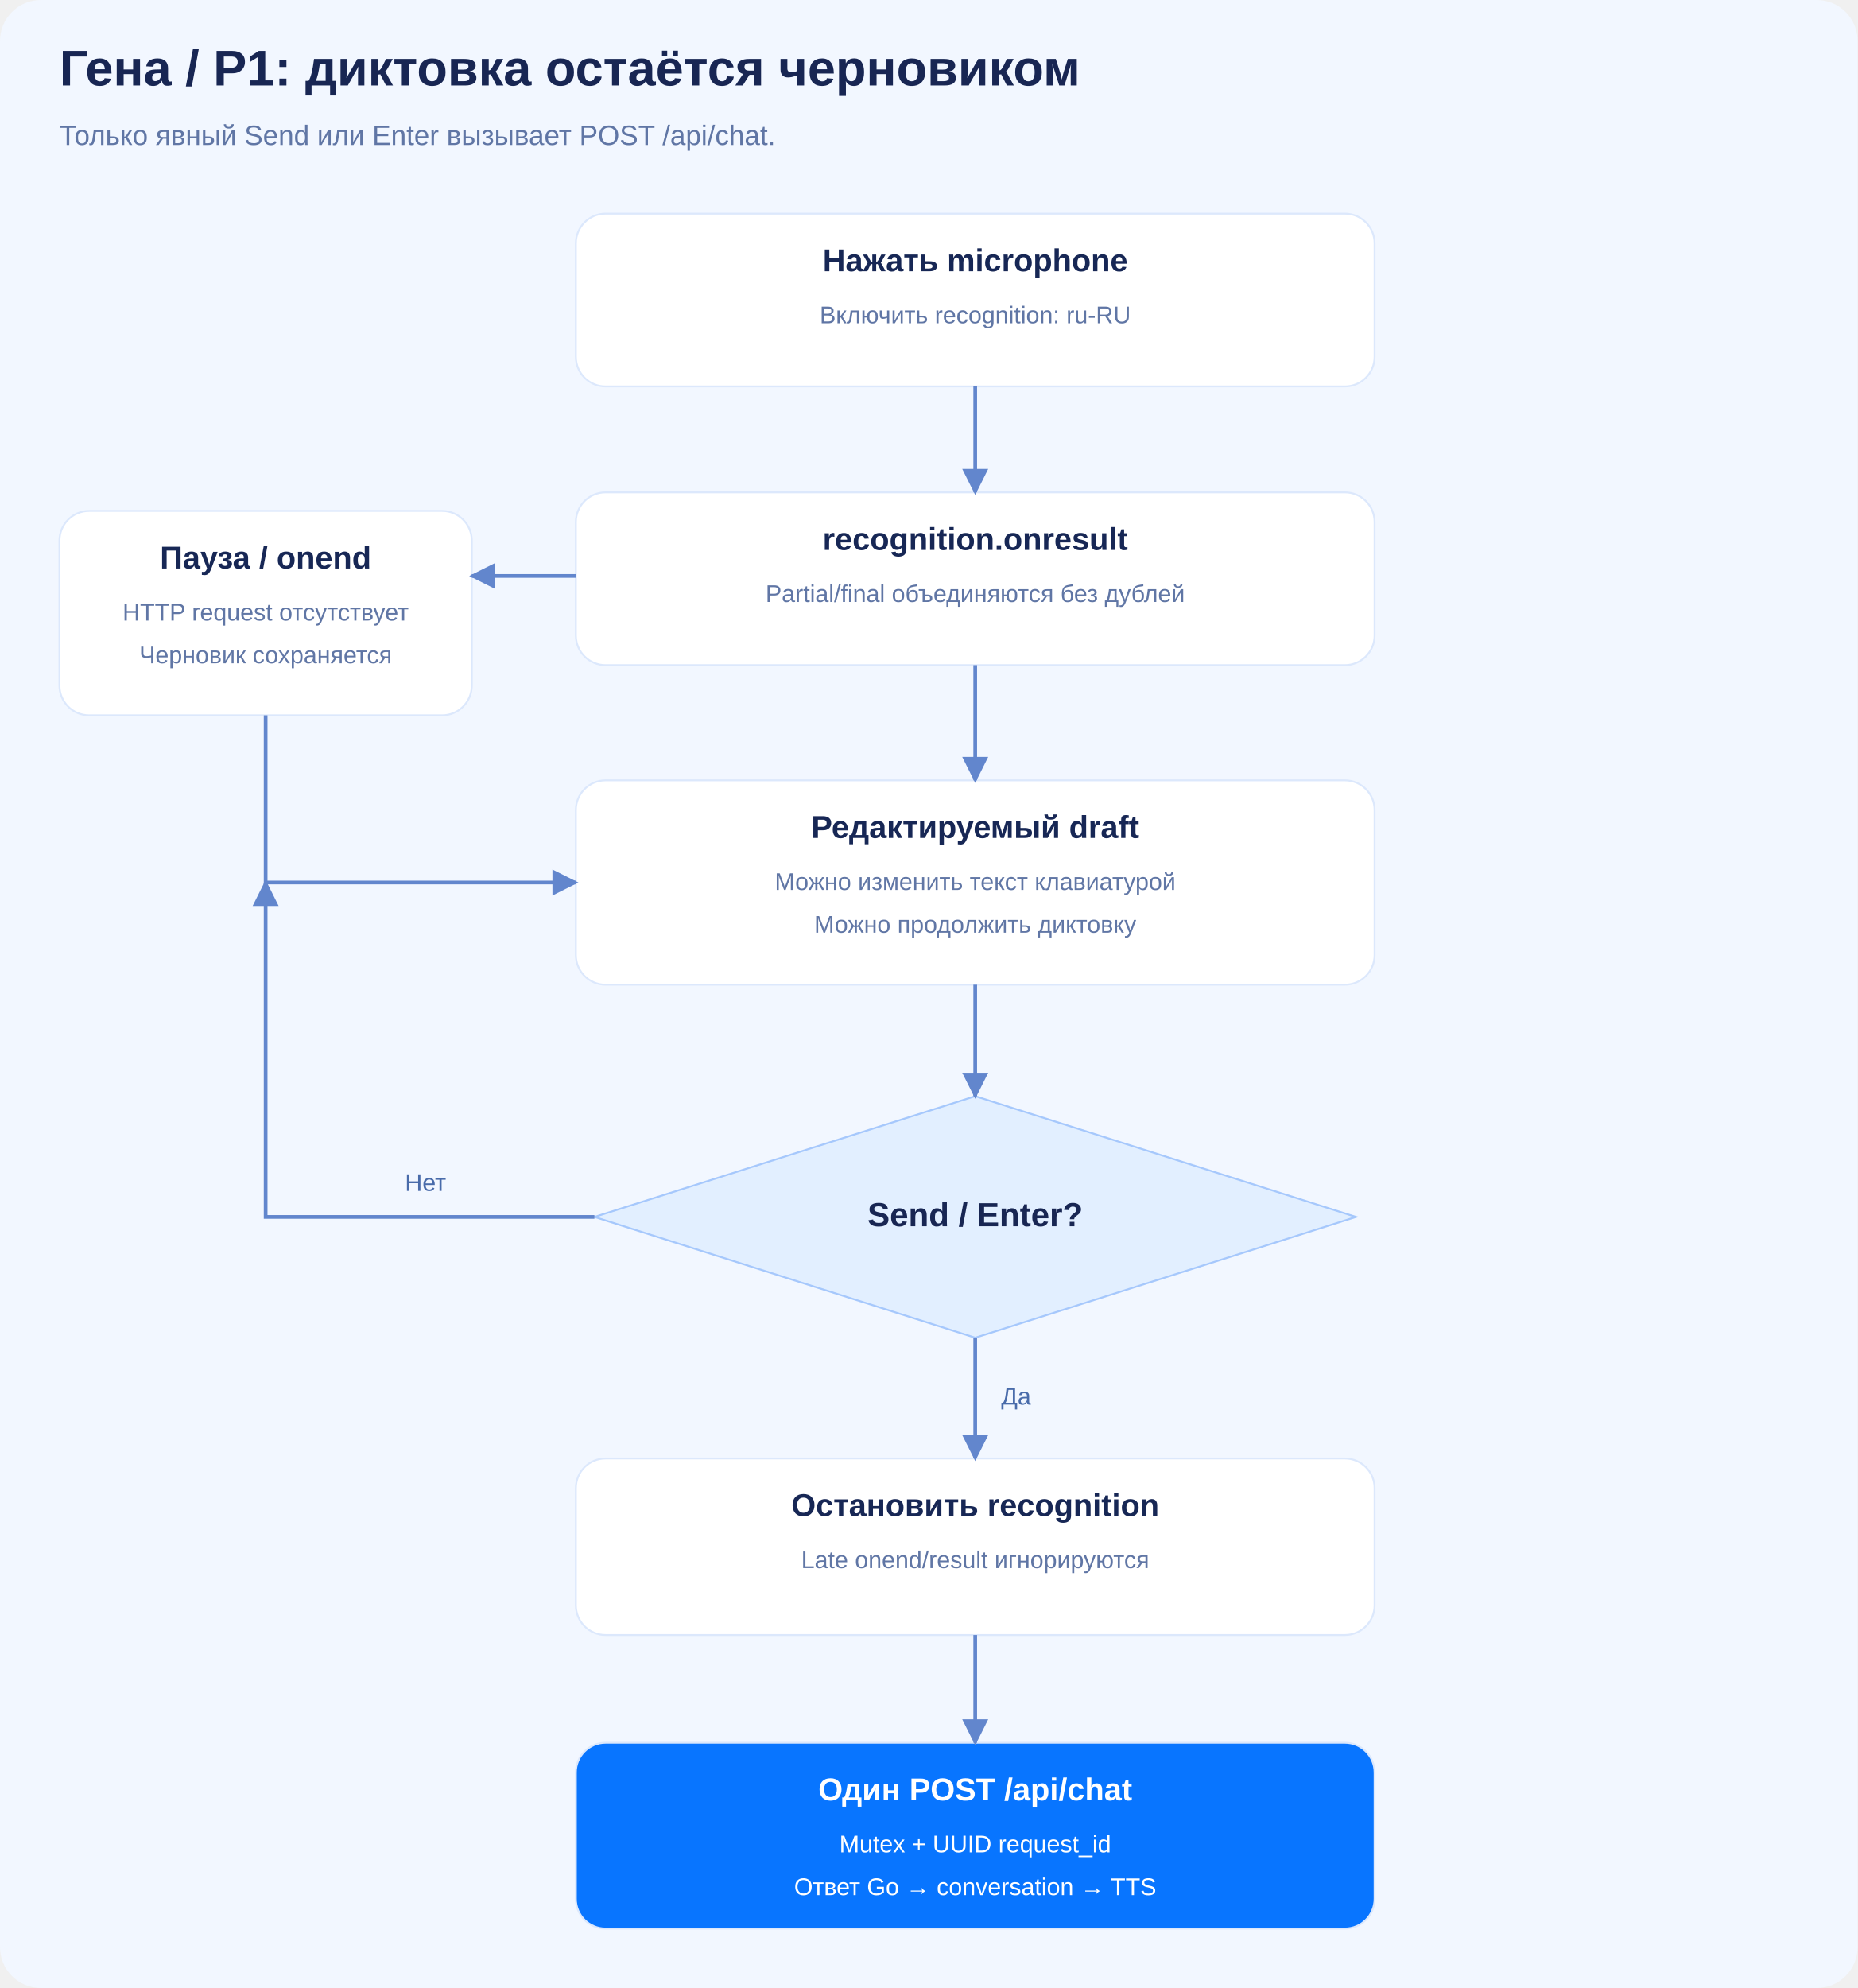
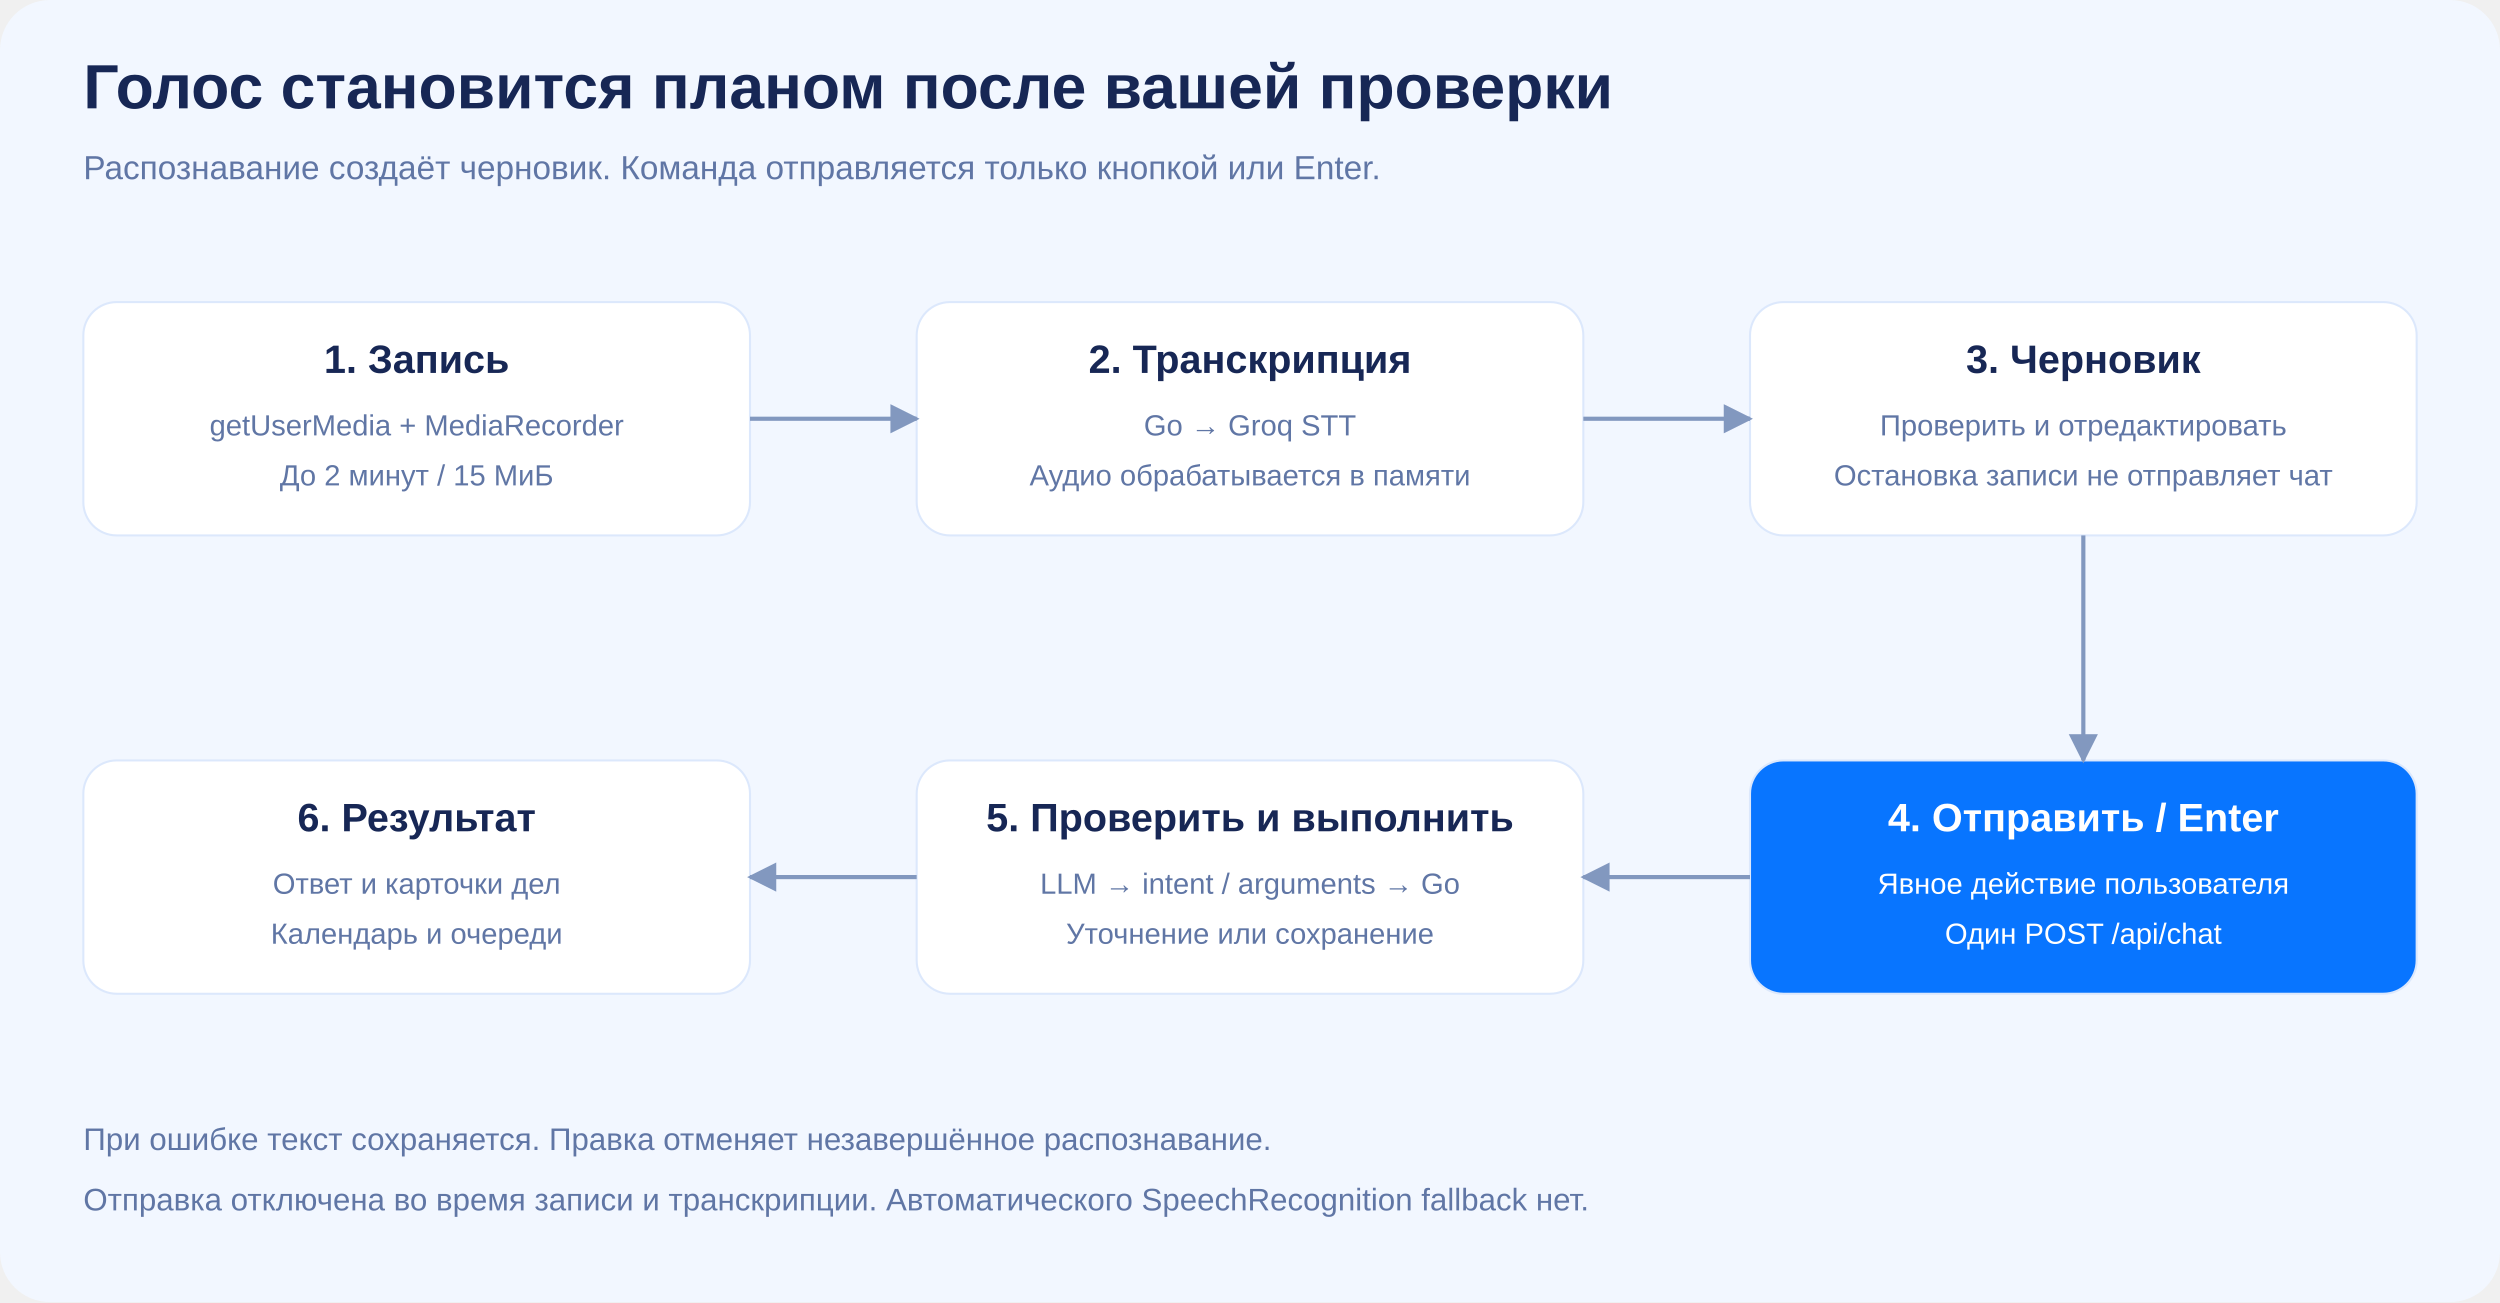
- <svg xmlns="http://www.w3.org/2000/svg" viewBox="0 0 1000 1070" role="img" aria-label="Гена / P1: диктовка остаётся черновиком">
+ <svg xmlns="http://www.w3.org/2000/svg" viewBox="0 0 1200 625" role="img" aria-label="Голосовой ввод: запись, Groq, черновик, ручная отправка">
  <defs>
    <marker id="arrow" viewBox="0 0 10 10" refX="9" refY="5" markerWidth="7" markerHeight="7" orient="auto-start-reverse">
-       <path d="M0 0 L10 5 L0 10Z" fill="#6286cd" />
+       <path d="M0 0 L10 5 L0 10Z" fill="#8298bf" />
    </marker>
  </defs>
-   <rect width="1000" height="1070" rx="22" fill="#f2f7ff" />
-   <g font-family="Segoe UI,Arial,sans-serif" fill="#182653">
-     <text x="32" y="46" font-size="27" font-weight="700">Гена / P1: диктовка остаётся черновиком</text>
-     <text x="32" y="78" font-size="15" fill="#6076a5">Только явный Send или Enter вызывает POST /api/chat.</text>
-     <rect x="310" y="115" width="430" height="93" rx="16" fill="#ffffff" stroke="#dce8fc" />
-     <text x="525.0" y="146" text-anchor="middle" font-size="17" font-weight="650" fill="#172755">Нажать microphone</text>
-     <text x="525.0" y="174" text-anchor="middle" font-size="13" fill="#6076a5">Включить recognition: ru-RU</text>
-     <rect x="310" y="265" width="430" height="93" rx="16" fill="#ffffff" stroke="#dce8fc" />
-     <text x="525.0" y="296" text-anchor="middle" font-size="17" font-weight="650" fill="#172755">recognition.onresult</text>
-     <text x="525.0" y="324" text-anchor="middle" font-size="13" fill="#6076a5">Partial/final объединяются без дублей</text>
-     <rect x="310" y="420" width="430" height="110" rx="16" fill="#ffffff" stroke="#dce8fc" />
-     <text x="525.0" y="451" text-anchor="middle" font-size="17" font-weight="650" fill="#172755">Редактируемый draft</text>
-     <text x="525.0" y="479" text-anchor="middle" font-size="13" fill="#6076a5">Можно изменить текст клавиатурой</text>
-     <text x="525.0" y="502" text-anchor="middle" font-size="13" fill="#6076a5">Можно продолжить диктовку</text>
-     <rect x="32" y="275" width="222" height="110" rx="16" fill="#ffffff" stroke="#dce8fc" />
-     <text x="143.0" y="306" text-anchor="middle" font-size="17" font-weight="650" fill="#172755">Пауза / onend</text>
-     <text x="143.0" y="334" text-anchor="middle" font-size="13" fill="#6076a5">HTTP request отсутствует</text>
-     <text x="143.0" y="357" text-anchor="middle" font-size="13" fill="#6076a5">Черновик сохраняется</text>
-     <polyline points="310,310 254,310" fill="none" stroke="#6286cd" stroke-width="2" marker-end="url(#arrow)" />
-     <polyline points="143,385 143,475 310,475" fill="none" stroke="#6286cd" stroke-width="2" marker-end="url(#arrow)" />
-     <polyline points="525,208 525,265" fill="none" stroke="#6286cd" stroke-width="2" marker-end="url(#arrow)" />
-     <polyline points="525,358 525,420" fill="none" stroke="#6286cd" stroke-width="2" marker-end="url(#arrow)" />
-     <polygon points="525,590 730,655 525,720 320,655" fill="#e2efff" stroke="#a6c8fc" />
-     <text x="525" y="660" text-anchor="middle" font-size="18" font-weight="600">Send / Enter?</text>
-     <polyline points="525,530 525,590" fill="none" stroke="#6286cd" stroke-width="2" marker-end="url(#arrow)" />
-     <polyline points="320,655 143,655 143,475" fill="none" stroke="#6286cd" stroke-width="2" marker-end="url(#arrow)" />
-     <text x="218" y="641" font-size="13" fill="#496baa">Нет</text>
-     <rect x="310" y="785" width="430" height="95" rx="16" fill="#ffffff" stroke="#dce8fc" />
-     <text x="525.0" y="816" text-anchor="middle" font-size="17" font-weight="650" fill="#172755">Остановить recognition</text>
-     <text x="525.0" y="844" text-anchor="middle" font-size="13" fill="#6076a5">Late onend/result игнорируются</text>
-     <polyline points="525,720 525,785" fill="none" stroke="#6286cd" stroke-width="2" marker-end="url(#arrow)" />
-     <text x="539" y="756" font-size="13" fill="#496baa">Да</text>
-     <rect x="310" y="938" width="430" height="100" rx="16" fill="#0875ff" stroke="#dce8fc" />
-     <text x="525.0" y="969" text-anchor="middle" font-size="17" font-weight="650" fill="#ffffff">Один POST /api/chat</text>
-     <text x="525.0" y="997" text-anchor="middle" font-size="13" fill="#ffffff">Mutex + UUID request_id</text>
-     <text x="525.0" y="1020" text-anchor="middle" font-size="13" fill="#ffffff">Ответ Go → conversation → TTS</text>
-     <polyline points="525,880 525,938" fill="none" stroke="#6286cd" stroke-width="2" marker-end="url(#arrow)" />
+   <rect width="1200" height="625" rx="24" fill="#f2f7ff" />
+   <g font-family="Segoe UI,Arial,sans-serif" fill="#172755">
+     <text x="40" y="52" font-size="30" font-weight="700">Голос становится планом после вашей проверки</text>
+     <text x="40" y="86" font-size="16" fill="#6076a5">Распознавание создаёт черновик. Команда отправляется только кнопкой или Enter.</text>
+     <rect x="40" y="145" width="320" height="112" rx="16" fill="#fff" stroke="#dce8fc" />
+     <text x="200" y="179" text-anchor="middle" font-size="19" font-weight="700" fill="#172755">1. Запись</text>
+     <text x="200" y="209" text-anchor="middle" font-size="14" fill="#6076a5">getUserMedia + MediaRecorder</text>
+     <text x="200" y="233" text-anchor="middle" font-size="14" fill="#6076a5">До 2 минут / 15 МиБ</text>
+     <rect x="440" y="145" width="320" height="112" rx="16" fill="#fff" stroke="#dce8fc" />
+     <text x="600" y="179" text-anchor="middle" font-size="19" font-weight="700" fill="#172755">2. Транскрипция</text>
+     <text x="600" y="209" text-anchor="middle" font-size="14" fill="#6076a5">Go → Groq STT</text>
+     <text x="600" y="233" text-anchor="middle" font-size="14" fill="#6076a5">Аудио обрабатывается в памяти</text>
+     <rect x="840" y="145" width="320" height="112" rx="16" fill="#fff" stroke="#dce8fc" />
+     <text x="1000" y="179" text-anchor="middle" font-size="19" font-weight="700" fill="#172755">3. Черновик</text>
+     <text x="1000" y="209" text-anchor="middle" font-size="14" fill="#6076a5">Проверить и отредактировать</text>
+     <text x="1000" y="233" text-anchor="middle" font-size="14" fill="#6076a5">Остановка записи не отправляет чат</text>
+     <polyline points="360,201 440,201" fill="none" stroke="#8298bf" stroke-width="2" marker-end="url(#arrow)" />
+     <polyline points="760,201 840,201" fill="none" stroke="#8298bf" stroke-width="2" marker-end="url(#arrow)" />
+     <rect x="840" y="365" width="320" height="112" rx="16" fill="#0875ff" stroke="#dce8fc" />
+     <text x="1000" y="399" text-anchor="middle" font-size="19" font-weight="700" fill="#fff">4. Отправить / Enter</text>
+     <text x="1000" y="429" text-anchor="middle" font-size="14" fill="#fff">Явное действие пользователя</text>
+     <text x="1000" y="453" text-anchor="middle" font-size="14" fill="#fff">Один POST /api/chat</text>
+     <rect x="440" y="365" width="320" height="112" rx="16" fill="#fff" stroke="#dce8fc" />
+     <text x="600" y="399" text-anchor="middle" font-size="19" font-weight="700" fill="#172755">5. Проверить и выполнить</text>
+     <text x="600" y="429" text-anchor="middle" font-size="14" fill="#6076a5">LLM → intent / arguments → Go</text>
+     <text x="600" y="453" text-anchor="middle" font-size="14" fill="#6076a5">Уточнение или сохранение</text>
+     <rect x="40" y="365" width="320" height="112" rx="16" fill="#fff" stroke="#dce8fc" />
+     <text x="200" y="399" text-anchor="middle" font-size="19" font-weight="700" fill="#172755">6. Результат</text>
+     <text x="200" y="429" text-anchor="middle" font-size="14" fill="#6076a5">Ответ и карточки дел</text>
+     <text x="200" y="453" text-anchor="middle" font-size="14" fill="#6076a5">Календарь и очереди</text>
+     <polyline points="1000,257 1000,365" fill="none" stroke="#8298bf" stroke-width="2" marker-end="url(#arrow)" />
+     <polyline points="840,421 760,421" fill="none" stroke="#8298bf" stroke-width="2" marker-end="url(#arrow)" />
+     <polyline points="440,421 360,421" fill="none" stroke="#8298bf" stroke-width="2" marker-end="url(#arrow)" />
+     <text x="40" y="552" font-size="15" fill="#6076a5">При ошибке текст сохраняется. Правка отменяет незавершённое распознавание.</text>
+     <text x="40" y="581" font-size="15" fill="#6076a5">Отправка отключена во время записи и транскрипции. Автоматического SpeechRecognition fallback нет.</text>
  </g>
</svg>
